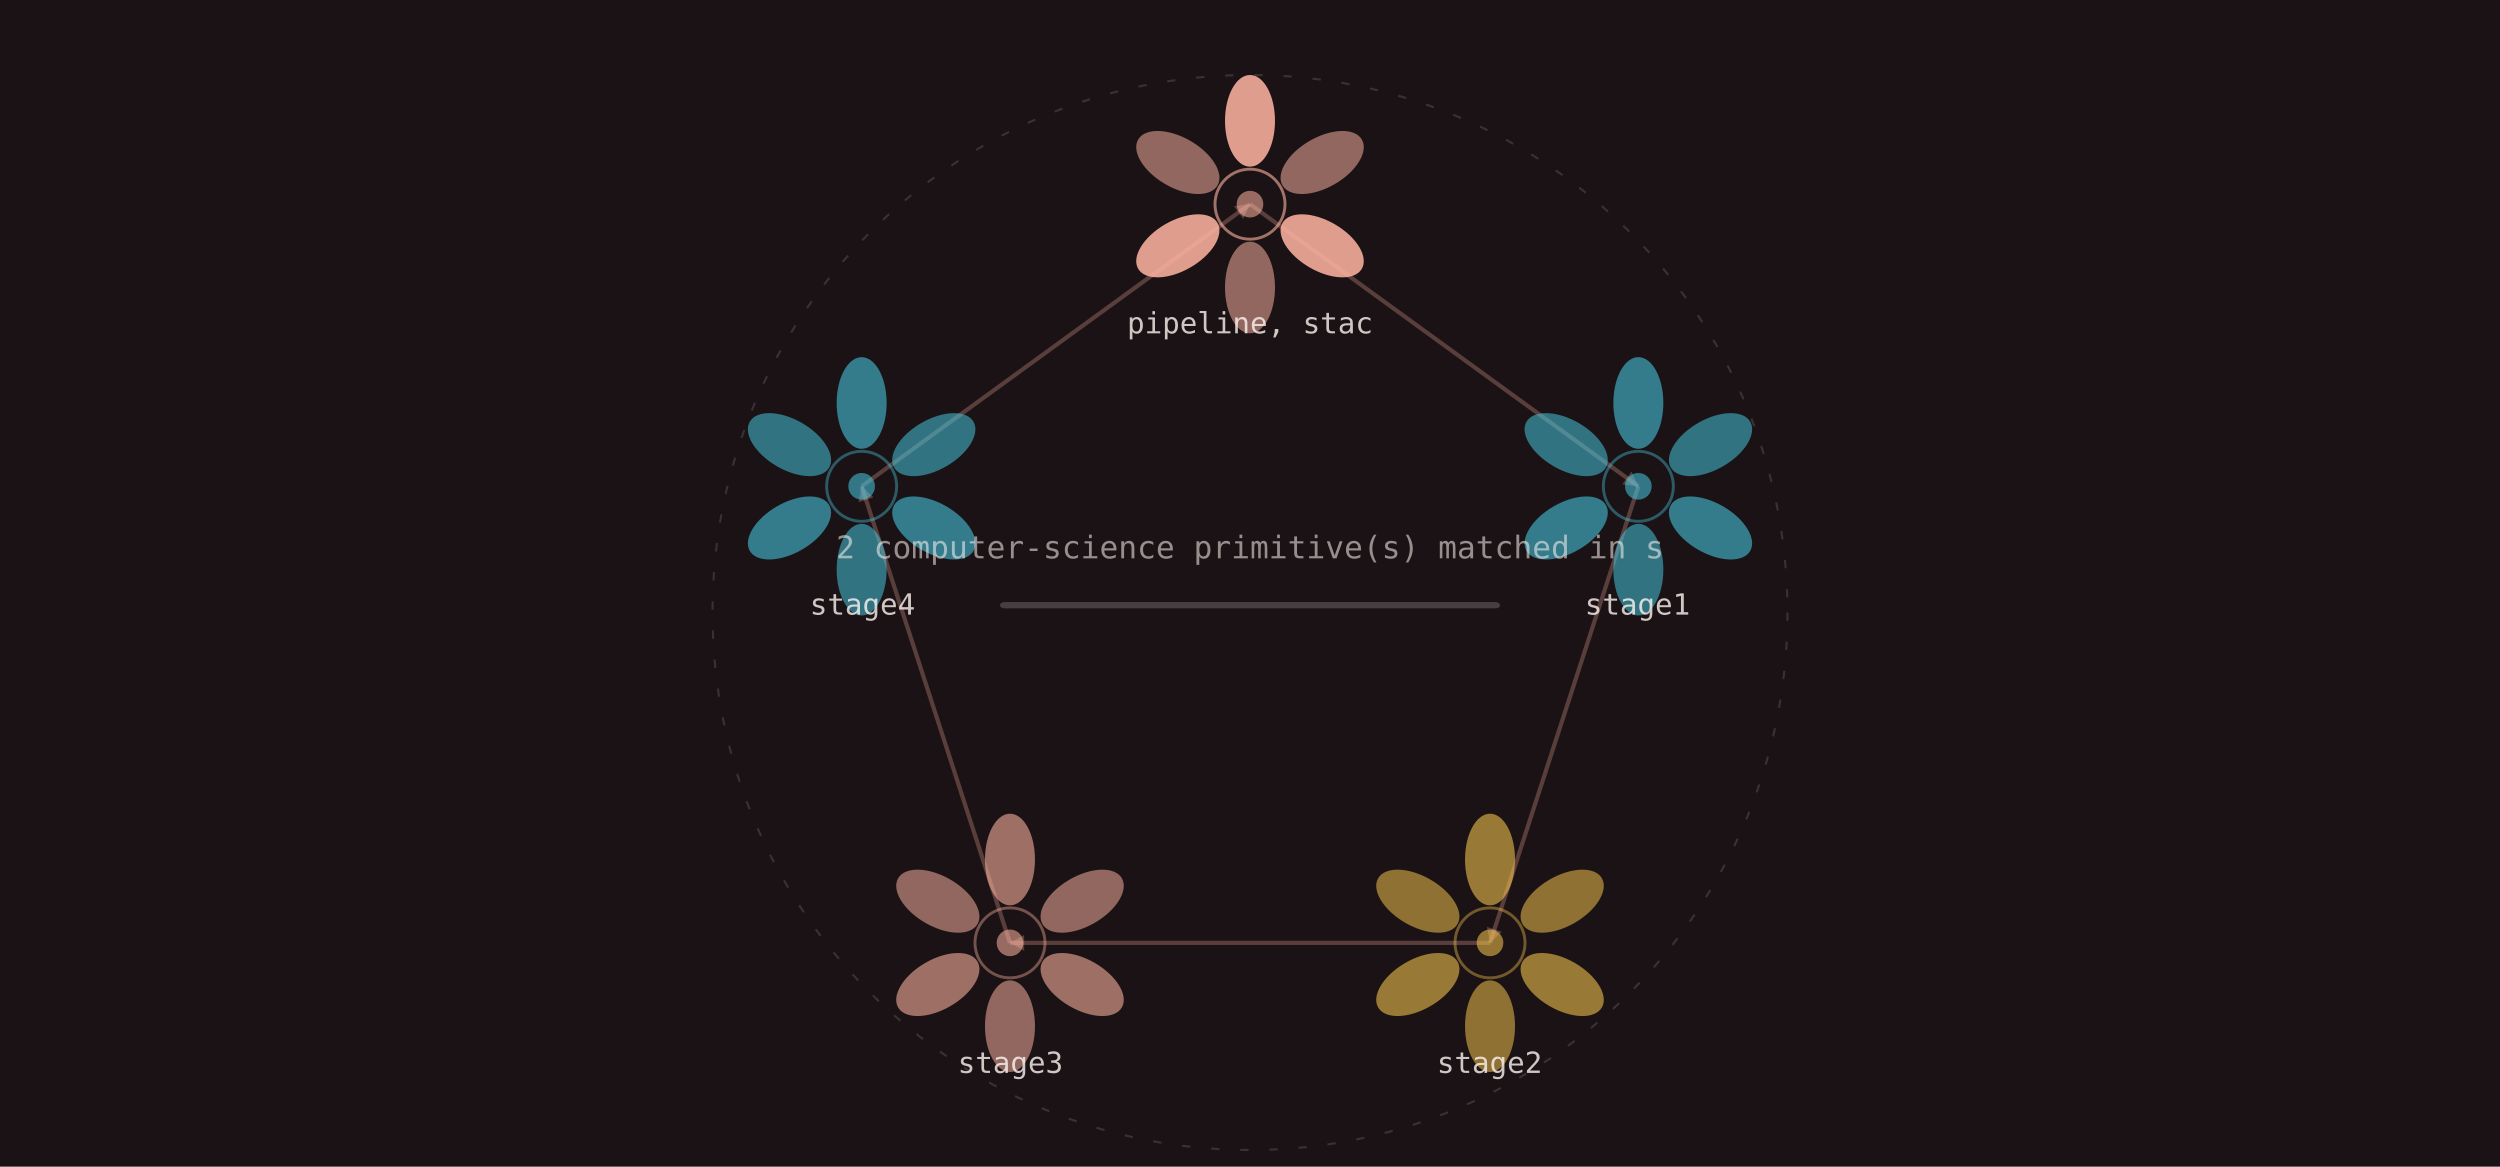
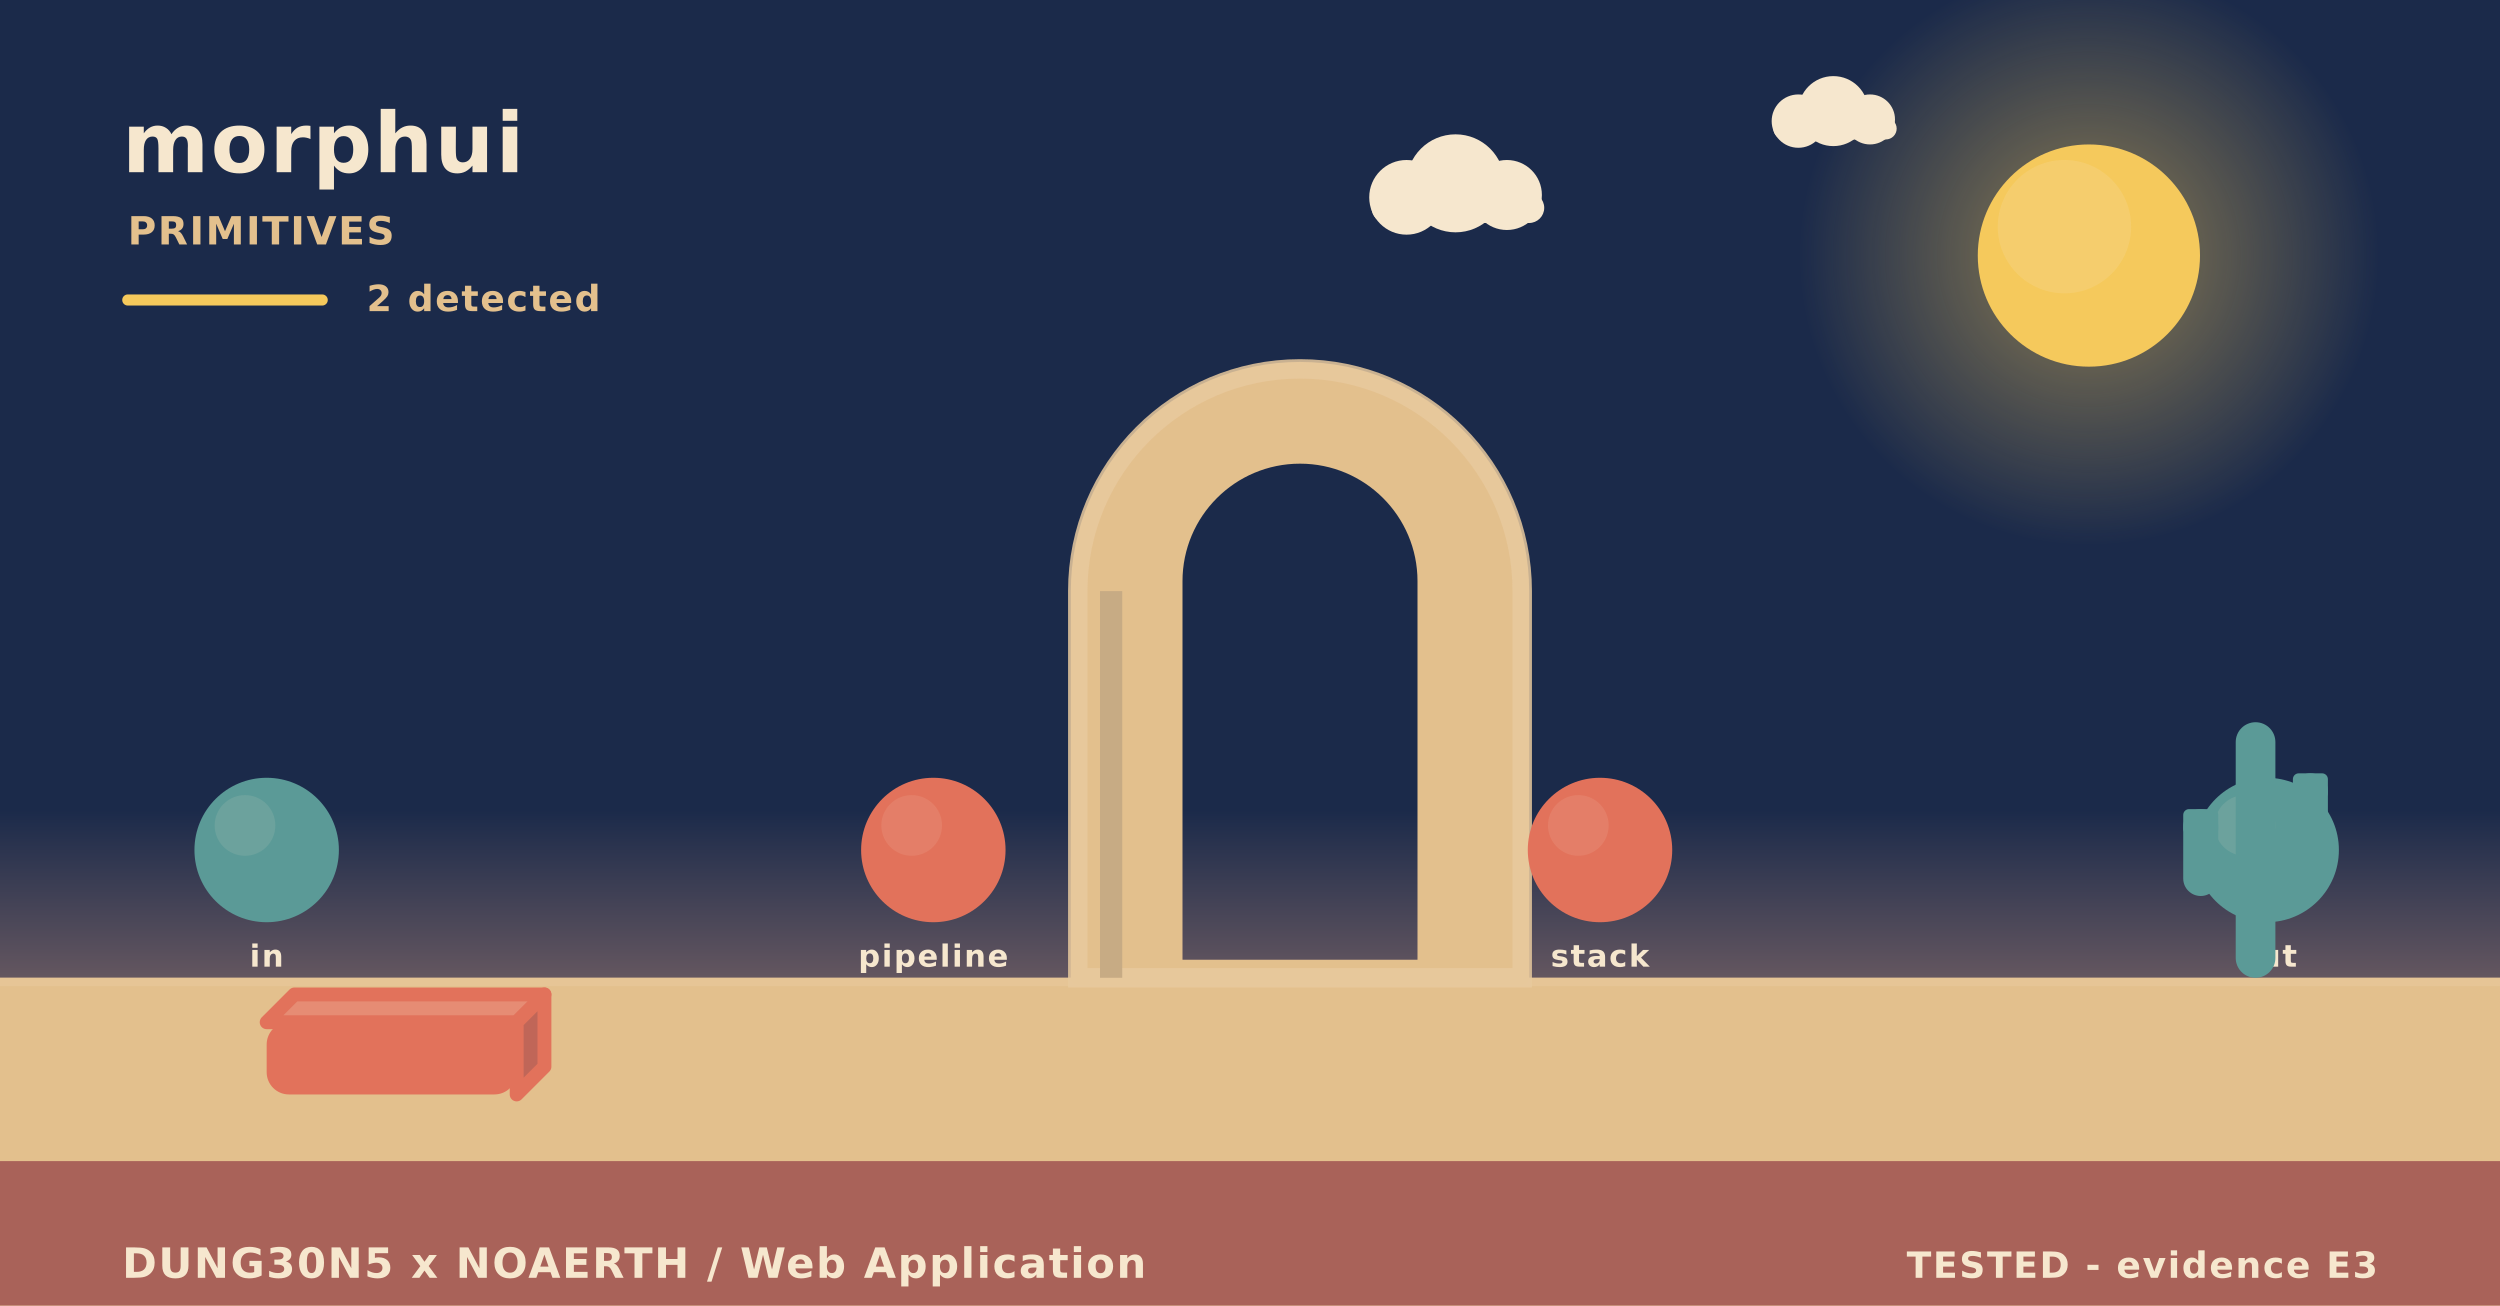
- <svg xmlns="http://www.w3.org/2000/svg" viewBox="0 0 1200 560" width="1200" height="560" role="img" aria-label="morphui state machine">
-   <rect width="1200" height="560" fill="#1a1214" />
-   <defs>
-     <linearGradient id="gs" x1="0" y1="0" x2="1" y2="1">
-       <stop offset="0%" stop-color="#ffb4a2" />
-       <stop offset="100%" stop-color="#48cae4" />
-     </linearGradient>
-   </defs>
-   <circle cx="600.00" cy="294.00" r="258.00" fill="none" stroke="rgba(253,244,240,0.140)" stroke-width="1.00" opacity="1.00" stroke-dasharray="4 10" />
-   <line x1="600.00" y1="98.00" x2="786.41" y2="233.43" stroke="rgba(255,180,162,0.500)" stroke-width="2.00" opacity="0.55" />
-   <polygon points="786.41,233.43 783.14,226.36 778.67,232.51" fill="rgba(255,180,162,0.500)" opacity="0.55" />
-   <line x1="786.41" y1="233.43" x2="715.21" y2="452.57" stroke="rgba(255,180,162,0.500)" stroke-width="2.00" opacity="0.55" />
-   <polygon points="715.21,452.57 720.92,447.27 713.69,444.93" fill="rgba(255,180,162,0.500)" opacity="0.55" />
-   <line x1="715.21" y1="452.57" x2="484.79" y2="452.57" stroke="rgba(255,180,162,0.500)" stroke-width="2.00" opacity="0.55" />
-   <polygon points="484.79,452.57 491.59,456.37 491.59,448.77" fill="rgba(255,180,162,0.500)" opacity="0.55" />
-   <line x1="484.79" y1="452.57" x2="413.59" y2="233.43" stroke="rgba(255,180,162,0.500)" stroke-width="2.00" opacity="0.55" />
-   <polygon points="413.59,233.43 412.08,241.07 419.31,238.73" fill="rgba(255,180,162,0.500)" opacity="0.55" />
-   <line x1="413.59" y1="233.43" x2="600.00" y2="98.00" stroke="rgba(255,180,162,0.500)" stroke-width="2.00" opacity="0.55" />
-   <polygon points="600.00,98.00 592.27,98.92 596.73,105.07" fill="rgba(255,180,162,0.500)" opacity="0.55" />
-   <ellipse cx="600.00" cy="58.00" rx="12.00" ry="22.00" fill="rgba(255,180,162,0.900)" opacity="0.95" transform="rotate(0.0 600.00 58.00)" />
-   <ellipse cx="634.64" cy="78.00" rx="12.00" ry="22.00" fill="rgba(255,180,162,0.550)" opacity="0.95" transform="rotate(60.0 634.64 78.00)" />
-   <ellipse cx="634.64" cy="118.00" rx="12.00" ry="22.00" fill="rgba(255,180,162,0.900)" opacity="0.95" transform="rotate(120.0 634.64 118.00)" />
-   <ellipse cx="600.00" cy="138.00" rx="12.00" ry="22.00" fill="rgba(255,180,162,0.550)" opacity="0.95" transform="rotate(180.0 600.00 138.00)" />
-   <ellipse cx="565.36" cy="118.00" rx="12.00" ry="22.00" fill="rgba(255,180,162,0.900)" opacity="0.95" transform="rotate(240.0 565.36 118.00)" />
-   <ellipse cx="565.36" cy="78.00" rx="12.00" ry="22.00" fill="rgba(255,180,162,0.550)" opacity="0.95" transform="rotate(300.0 565.36 78.00)" />
-   <circle cx="600.00" cy="98.00" r="16.80" fill="none" stroke="rgba(255,180,162,0.900)" stroke-width="1.40" opacity="0.66" />
-   <circle cx="600.00" cy="98.00" r="6.40" fill="rgba(255,180,162,0.550)" opacity="1.00" />
-   <text x="600" y="160" font-family="ui-monospace,Menlo,monospace" font-size="14" fill="rgba(253,244,240,0.800)" text-anchor="middle">pipeline, stac</text>
-   <ellipse cx="786.41" cy="193.43" rx="12.00" ry="22.00" fill="rgba(72,202,228,0.600)" opacity="0.95" transform="rotate(0.0 786.41 193.43)" />
-   <ellipse cx="821.05" cy="213.43" rx="12.00" ry="22.00" fill="rgba(72,202,228,0.550)" opacity="0.95" transform="rotate(60.0 821.05 213.43)" />
-   <ellipse cx="821.05" cy="253.43" rx="12.00" ry="22.00" fill="rgba(72,202,228,0.600)" opacity="0.95" transform="rotate(120.0 821.05 253.43)" />
-   <ellipse cx="786.41" cy="273.43" rx="12.00" ry="22.00" fill="rgba(72,202,228,0.550)" opacity="0.95" transform="rotate(180.0 786.41 273.43)" />
-   <ellipse cx="751.77" cy="253.43" rx="12.00" ry="22.00" fill="rgba(72,202,228,0.600)" opacity="0.95" transform="rotate(240.0 751.77 253.43)" />
-   <ellipse cx="751.77" cy="213.43" rx="12.00" ry="22.00" fill="rgba(72,202,228,0.550)" opacity="0.95" transform="rotate(300.0 751.77 213.43)" />
-   <circle cx="786.41" cy="233.43" r="16.80" fill="none" stroke="rgba(72,202,228,0.600)" stroke-width="1.40" opacity="0.66" />
-   <circle cx="786.41" cy="233.43" r="6.40" fill="rgba(72,202,228,0.550)" opacity="1.00" />
-   <text x="786" y="295" font-family="ui-monospace,Menlo,monospace" font-size="14" fill="rgba(253,244,240,0.800)" text-anchor="middle">stage1</text>
-   <ellipse cx="715.21" cy="412.57" rx="12.00" ry="22.00" fill="rgba(249,199,79,0.600)" opacity="0.95" transform="rotate(0.0 715.21 412.57)" />
-   <ellipse cx="749.85" cy="432.57" rx="12.00" ry="22.00" fill="rgba(249,199,79,0.550)" opacity="0.95" transform="rotate(60.0 749.85 432.57)" />
-   <ellipse cx="749.85" cy="472.57" rx="12.00" ry="22.00" fill="rgba(249,199,79,0.600)" opacity="0.95" transform="rotate(120.0 749.85 472.57)" />
-   <ellipse cx="715.21" cy="492.57" rx="12.00" ry="22.00" fill="rgba(249,199,79,0.550)" opacity="0.95" transform="rotate(180.0 715.21 492.57)" />
-   <ellipse cx="680.56" cy="472.57" rx="12.00" ry="22.00" fill="rgba(249,199,79,0.600)" opacity="0.95" transform="rotate(240.0 680.56 472.57)" />
-   <ellipse cx="680.56" cy="432.57" rx="12.00" ry="22.00" fill="rgba(249,199,79,0.550)" opacity="0.95" transform="rotate(300.0 680.56 432.57)" />
-   <circle cx="715.21" cy="452.57" r="16.80" fill="none" stroke="rgba(249,199,79,0.600)" stroke-width="1.40" opacity="0.66" />
-   <circle cx="715.21" cy="452.57" r="6.40" fill="rgba(249,199,79,0.550)" opacity="1.00" />
-   <text x="715" y="515" font-family="ui-monospace,Menlo,monospace" font-size="14" fill="rgba(253,244,240,0.800)" text-anchor="middle">stage2</text>
-   <ellipse cx="484.79" cy="412.57" rx="12.00" ry="22.00" fill="rgba(255,180,162,0.600)" opacity="0.95" transform="rotate(0.0 484.79 412.57)" />
-   <ellipse cx="519.44" cy="432.57" rx="12.00" ry="22.00" fill="rgba(255,180,162,0.550)" opacity="0.95" transform="rotate(60.0 519.44 432.57)" />
-   <ellipse cx="519.44" cy="472.57" rx="12.00" ry="22.00" fill="rgba(255,180,162,0.600)" opacity="0.95" transform="rotate(120.0 519.44 472.57)" />
-   <ellipse cx="484.79" cy="492.57" rx="12.00" ry="22.00" fill="rgba(255,180,162,0.550)" opacity="0.95" transform="rotate(180.0 484.79 492.57)" />
-   <ellipse cx="450.15" cy="472.57" rx="12.00" ry="22.00" fill="rgba(255,180,162,0.600)" opacity="0.95" transform="rotate(240.0 450.15 472.57)" />
-   <ellipse cx="450.15" cy="432.57" rx="12.00" ry="22.00" fill="rgba(255,180,162,0.550)" opacity="0.95" transform="rotate(300.0 450.15 432.57)" />
-   <circle cx="484.79" cy="452.57" r="16.80" fill="none" stroke="rgba(255,180,162,0.600)" stroke-width="1.40" opacity="0.66" />
-   <circle cx="484.79" cy="452.57" r="6.40" fill="rgba(255,180,162,0.550)" opacity="1.00" />
-   <text x="485" y="515" font-family="ui-monospace,Menlo,monospace" font-size="14" fill="rgba(253,244,240,0.800)" text-anchor="middle">stage3</text>
-   <ellipse cx="413.59" cy="193.43" rx="12.00" ry="22.00" fill="rgba(72,202,228,0.600)" opacity="0.95" transform="rotate(0.0 413.59 193.43)" />
-   <ellipse cx="448.23" cy="213.43" rx="12.00" ry="22.00" fill="rgba(72,202,228,0.550)" opacity="0.95" transform="rotate(60.0 448.23 213.43)" />
-   <ellipse cx="448.23" cy="253.43" rx="12.00" ry="22.00" fill="rgba(72,202,228,0.600)" opacity="0.95" transform="rotate(120.0 448.23 253.43)" />
-   <ellipse cx="413.59" cy="273.43" rx="12.00" ry="22.00" fill="rgba(72,202,228,0.550)" opacity="0.95" transform="rotate(180.0 413.59 273.43)" />
-   <ellipse cx="378.95" cy="253.43" rx="12.00" ry="22.00" fill="rgba(72,202,228,0.600)" opacity="0.95" transform="rotate(240.0 378.95 253.43)" />
-   <ellipse cx="378.95" cy="213.43" rx="12.00" ry="22.00" fill="rgba(72,202,228,0.550)" opacity="0.95" transform="rotate(300.0 378.95 213.43)" />
-   <circle cx="413.59" cy="233.43" r="16.80" fill="none" stroke="rgba(72,202,228,0.600)" stroke-width="1.40" opacity="0.66" />
-   <circle cx="413.59" cy="233.43" r="6.40" fill="rgba(72,202,228,0.550)" opacity="1.00" />
-   <text x="414" y="295" font-family="ui-monospace,Menlo,monospace" font-size="14" fill="rgba(253,244,240,0.800)" text-anchor="middle">stage4</text>
-   <rect x="480.00" y="289.00" width="240.00" height="3.00" rx="2.00" fill="rgba(253,244,240,0.200)" opacity="1.00" />
-   <text x="600" y="268" font-family="ui-monospace,Menlo,monospace" font-size="15" fill="rgba(253,244,240,0.550)" text-anchor="middle">2 computer-science primitive(s) matched in s</text>
+ <svg xmlns="http://www.w3.org/2000/svg" width="900" height="470" viewBox="0 0 900 470" role="img" aria-label="morphui - how it behaves">
+   <linearGradient id="skys" x1="0" y1="0" x2="0" y2="1">
+     <stop offset="0" stop-color="#1b2a4a" />
+     <stop offset="0.62" stop-color="#1b2a4a" />
+     <stop offset="1" stop-color="#f3ad8a" />
+   </linearGradient>
+   <rect width="900" height="470" fill="url(#skys)" />
+   <radialGradient id="suns">
+     <stop offset="0.35" stop-color="#f5c95c" stop-opacity="0.34" />
+     <stop offset="1" stop-color="#f5c95c" stop-opacity="0" />
+   </radialGradient>
+   <circle cx="752" cy="92" r="104" fill="url(#suns)" />
+   <circle cx="752" cy="92" r="40" fill="#f5c95c" />
+   <circle cx="743.2" cy="81.6" r="24" fill="#f5d27e" opacity="0.5" />
+   <g>
+     <circle cx="524" cy="66" r="17.64" fill="#f6e7ce" />
+     <circle cx="506.36" cy="71.04" r="13.44" fill="#f6e7ce" />
+     <circle cx="542.48" cy="70.2" r="12.6" fill="#f6e7ce" />
+     <rect x="493.76" y="69.36" width="62.16" height="10.92" rx="5.46" fill="#f6e7ce" />
+   </g>
+   <g>
+     <circle cx="660" cy="40" r="12.6" fill="#f6e7ce" />
+     <circle cx="647.4" cy="43.6" r="9.6" fill="#f6e7ce" />
+     <circle cx="673.2" cy="43" r="9" fill="#f6e7ce" />
+     <rect x="638.4" y="42.4" width="44.4" height="7.8" rx="3.9" fill="#f6e7ce" />
+   </g>
+   <rect x="0" y="352" width="900" height="118" fill="#e3c08d" />
+   <rect x="0" y="352" width="900" height="3" fill="#e6c596" />
+   <text x="44" y="62" font-family="Verdana,DejaVu Sans,sans-serif" font-size="30" font-weight="700" letter-spacing="0.6" fill="#f6e7ce" text-anchor="start">morphui</text>
+   <text x="46" y="88" font-family="Verdana,DejaVu Sans,sans-serif" font-size="14" font-weight="700" letter-spacing="0.6" fill="#e3c08d" text-anchor="start">PRIMITIVES</text>
+   <rect x="44" y="106" width="74" height="4" rx="2" fill="#f5c95c" />
+   <text x="132" y="112" font-family="Verdana,DejaVu Sans,sans-serif" font-size="13" font-weight="700" letter-spacing="0.6" fill="#e3c08d" text-anchor="start">2 detected</text>
+   <path d="M388,352 L388,212.8 A80,80 0 0 1 548,212.8 L548,352 Z M423.2,348 L423.2,209.22 A44.8,44.8 0 0 1 512.8,209.22 L512.8,348 Z" fill="#e3c08d" fill-rule="evenodd" stroke="#e3c08d" stroke-width="5" stroke-linejoin="round" />
+   <path d="M388,352 L388,212.8 A80,80 0 0 1 548,212.8 L548,352 Z" fill="none" stroke="#e8c99d" stroke-width="7" stroke-linecap="round" opacity="0.85" />
+   <rect x="396" y="212.8" width="8" height="139.2" fill="#c7ab84" />
+   <circle cx="96" cy="306" r="26" fill="#5b9a97" />
+   <circle cx="88.2" cy="297.16" r="10.92" fill="#7aa9a2" opacity="0.55" />
+   <text x="96" y="348" font-family="Verdana,DejaVu Sans,sans-serif" font-size="11" font-weight="700" letter-spacing="0.6" fill="#f6e7ce" text-anchor="middle">in</text>
+   <circle cx="336" cy="306" r="26" fill="#e2725b" />
+   <circle cx="328.2" cy="297.16" r="10.92" fill="#e68972" opacity="0.55" />
+   <text x="336" y="348" font-family="Verdana,DejaVu Sans,sans-serif" font-size="11" font-weight="700" letter-spacing="0.6" fill="#f6e7ce" text-anchor="middle">pipeline</text>
+   <circle cx="576" cy="306" r="26" fill="#e2725b" />
+   <circle cx="568.2" cy="297.16" r="10.92" fill="#e68972" opacity="0.55" />
+   <text x="576" y="348" font-family="Verdana,DejaVu Sans,sans-serif" font-size="11" font-weight="700" letter-spacing="0.6" fill="#f6e7ce" text-anchor="middle">stack</text>
+   <circle cx="816" cy="306" r="26" fill="#5b9a97" />
+   <circle cx="808.2" cy="297.16" r="10.92" fill="#7aa9a2" opacity="0.55" />
+   <text x="816" y="348" font-family="Verdana,DejaVu Sans,sans-serif" font-size="11" font-weight="700" letter-spacing="0.6" fill="#f6e7ce" text-anchor="middle">out</text>
+   <path d="M96,368 L186,368 L196,358 L106,358 Z" fill="#e68c74" stroke="#e2725b" stroke-width="5" stroke-linejoin="round" />
+   <path d="M186,368 L196,358 L196,384 L186,394 Z" fill="#c06658" stroke="#e2725b" stroke-width="5" stroke-linejoin="round" />
+   <rect x="96" y="368" width="90" height="26" rx="8" fill="#e2725b" />
+   <rect x="804.86" y="260" width="14.28" height="92" rx="7.14" fill="#5b9a97" />
+   <rect x="785.96" y="291.28" width="12.6" height="31.28" rx="6.3" fill="#5b9a97" />
+   <rect x="785.96" y="291.28" width="12.6" height="9.2" rx="2.1" fill="#5b9a97" />
+   <rect x="825.44" y="278.4" width="12.6" height="31.28" rx="6.3" fill="#5b9a97" />
+   <rect x="825.44" y="278.4" width="12.6" height="9.2" rx="2.1" fill="#5b9a97" />
+   <rect x="0" y="418" width="900" height="52" rx="0" fill="#a65c56" opacity="0.94" />
+   <text x="44" y="460" font-family="Verdana,DejaVu Sans,sans-serif" font-size="15" font-weight="700" letter-spacing="0.6" fill="#f6e7ce" text-anchor="start">DUNG30N5 x NOAERTH  /  Web Application</text>
+   <text x="856" y="460" font-family="Verdana,DejaVu Sans,sans-serif" font-size="13" font-weight="700" letter-spacing="0.6" fill="#f6e7ce" text-anchor="end">TESTED  -  evidence E3</text>
</svg>
